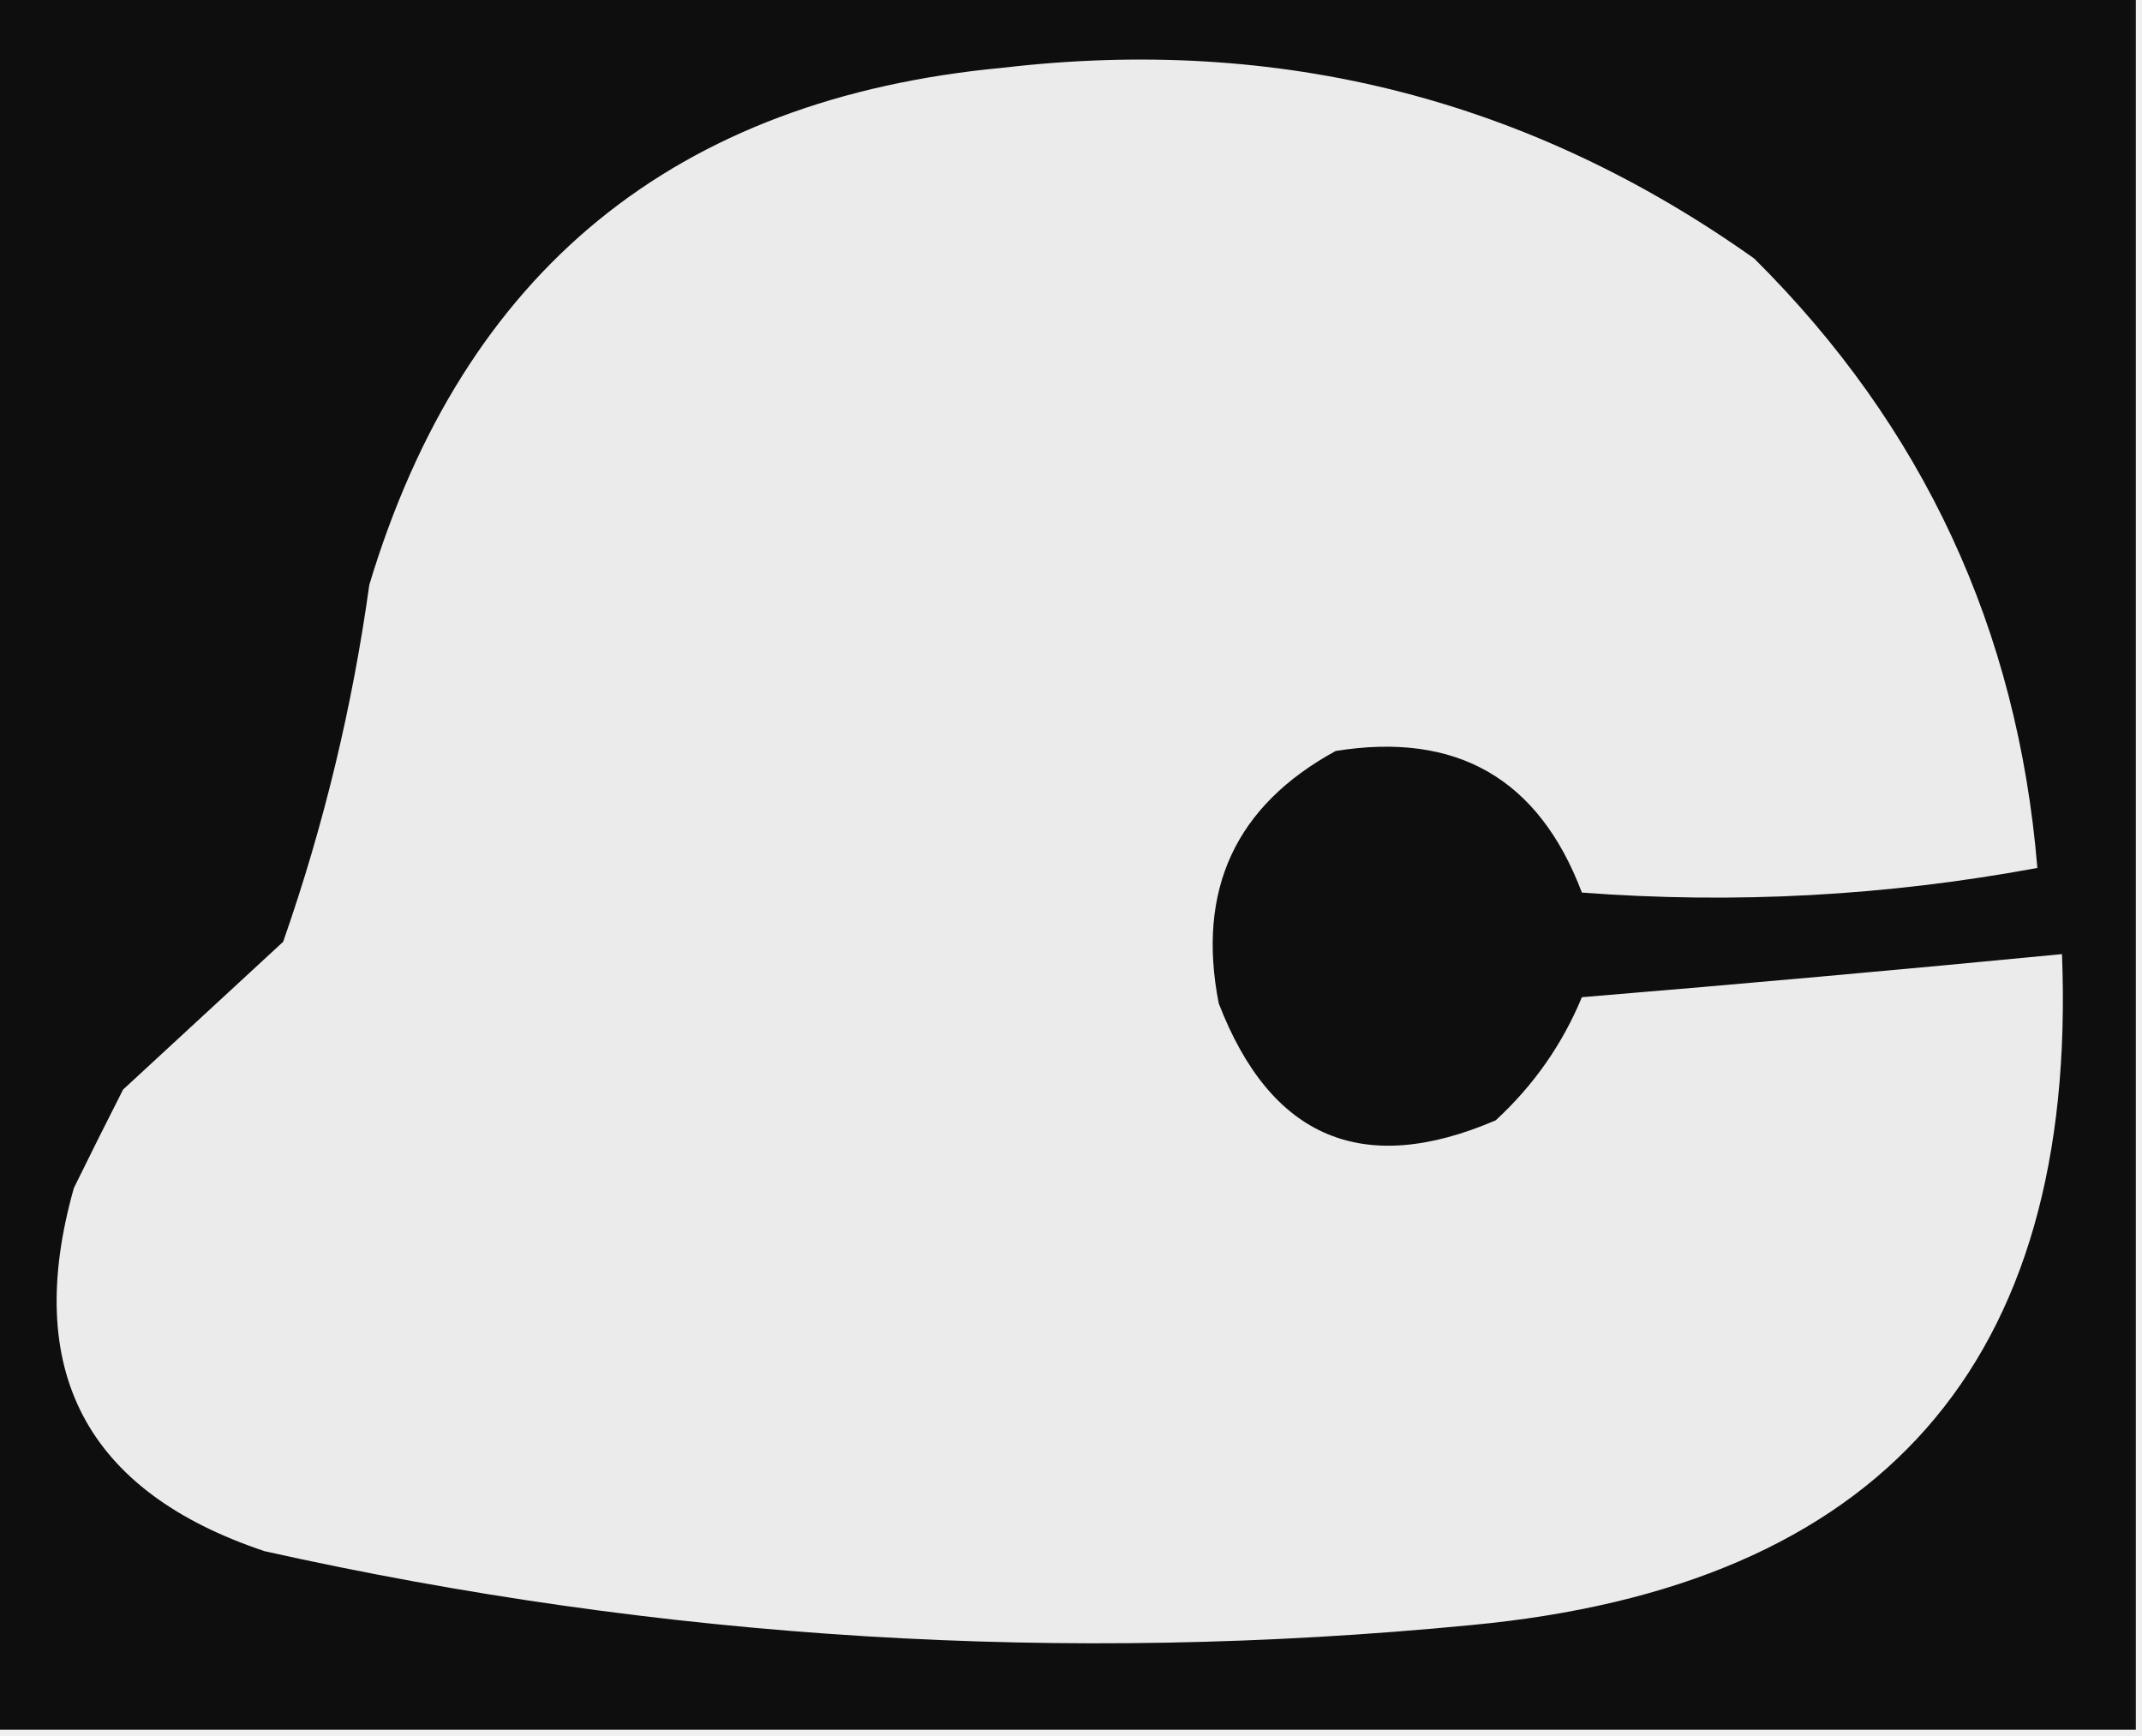
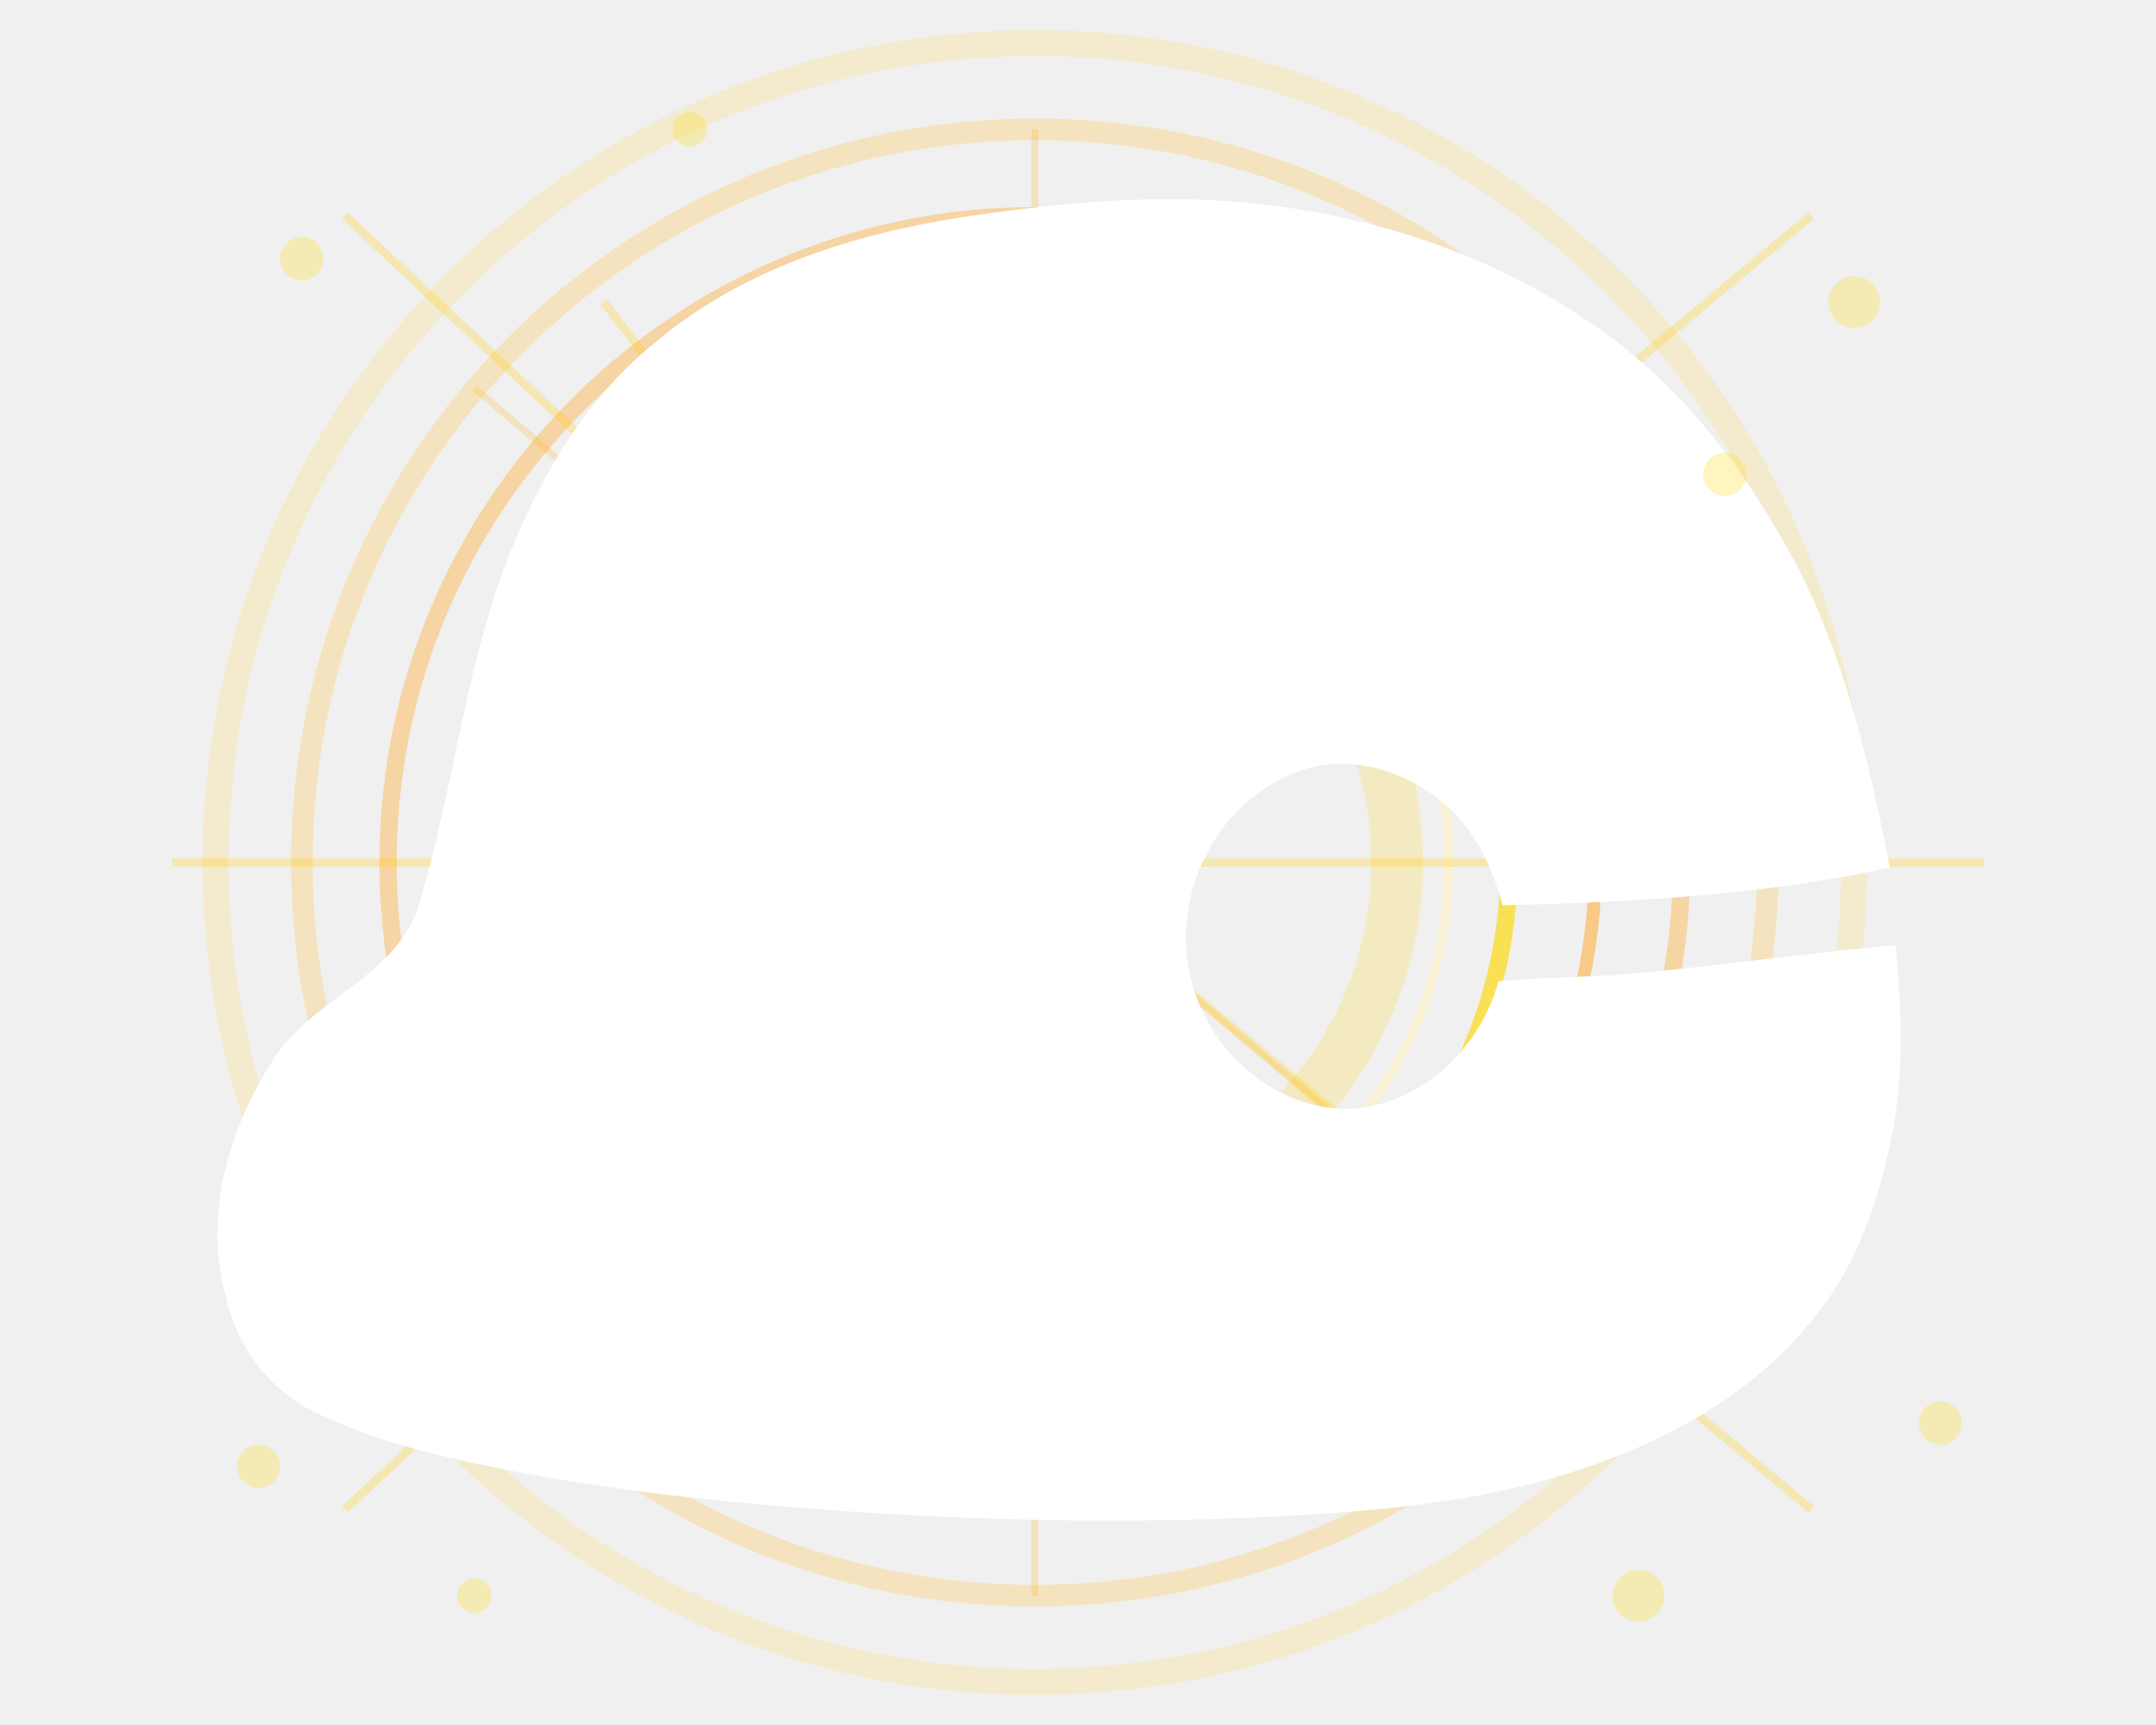
- <svg xmlns="http://www.w3.org/2000/svg" version="1.1" width="174px" height="141px" style="shape-rendering:geometricPrecision; text-rendering:geometricPrecision; image-rendering:optimizeQuality; fill-rule:evenodd; clip-rule:evenodd">
-   <g>
-     <path style="opacity:1" fill="#0e0e0e" d="M -0.5,-0.5 C 57.5,-0.5 115.5,-0.5 173.5,-0.5C 173.5,46.5 173.5,93.5 173.5,140.5C 115.5,140.5 57.5,140.5 -0.5,140.5C -0.5,93.5 -0.5,46.5 -0.5,-0.5 Z" />
+ <svg xmlns="http://www.w3.org/2000/svg" viewBox="0 0 250 200">
+   <style>
+     /* 神圣光晕呼吸动画 - 控制在画布内 */
+     @keyframes divinePulse {
+       0% { opacity: 0.3; transform: scale(0.95); }
+       50% { opacity: 1; transform: scale(1.1); }
+       100% { opacity: 0.3; transform: scale(0.95); }
+     }
+     .divine-glow {
+       animation: divinePulse 4s infinite ease-in-out;
+       transform-origin: center;
+     }
+   </style>
+   <g class="divine-glow">
+     <circle cx="120" cy="100" r="95" fill="none" stroke="#ffd966" stroke-width="3" stroke-opacity="0.25" />
+     <circle cx="120" cy="100" r="85" fill="none" stroke="#ffcc66" stroke-width="2.5" stroke-opacity="0.35" />
+     <circle cx="120" cy="100" r="75" fill="none" stroke="#ffb347" stroke-width="2" stroke-opacity="0.45" />
+     <circle cx="120" cy="100" r="65" fill="none" stroke="#ffaa33" stroke-width="1.5" stroke-opacity="0.55" />
+     <circle cx="120" cy="100" r="55" fill="none" stroke="#ffd700" stroke-width="2" stroke-opacity="0.65" />
+     <circle cx="120" cy="100" r="48" fill="none" stroke="#fff2cc" stroke-width="1" stroke-opacity="0.75" />
+     <circle cx="120" cy="100" r="42" fill="none" stroke="#ffdd55" stroke-width="6" stroke-opacity="0.3" />
  </g>
-   <g>
-     <path style="opacity:1" fill="#ebebeb" d="M 81.5,5.5 C 103.925,2.88 124.259,8.046 142.5,21C 156.237,34.643 163.904,51.143 165.5,70.5C 153.243,72.772 140.909,73.438 128.5,72.5C 125.002,63.249 118.335,59.415 108.5,61C 100.364,65.442 97.198,72.275 99,81.5C 103.229,92.464 110.729,95.631 121.5,91C 124.584,88.157 126.917,84.824 128.5,81C 141.516,79.923 154.516,78.756 167.5,77.5C 168.801,110.708 152.801,128.875 119.5,132C 86.501,135.205 53.834,133.205 21.5,126C 6.99,121.149 1.823,111.315 6,96.5C 7.299,93.853 8.632,91.186 10,88.5C 14.333,84.5 18.667,80.5 23,76.5C 26.293,67.085 28.626,57.419 30,47.5C 37.688,21.987 54.854,7.987 81.5,5.5 Z" />
+   <g stroke="#ffcc00" stroke-width="1" stroke-opacity="0.25">
+     <line x1="120" y1="100" x2="40" y2="25" />
+     <line x1="120" y1="100" x2="210" y2="25" />
+     <line x1="120" y1="100" x2="40" y2="175" />
+     <line x1="120" y1="100" x2="210" y2="175" />
+     <line x1="120" y1="100" x2="20" y2="100" />
+     <line x1="120" y1="100" x2="230" y2="100" />
+     <line x1="120" y1="100" x2="70" y2="35" />
+     <line x1="120" y1="100" x2="170" y2="35" />
+     <line x1="120" y1="100" x2="70" y2="165" />
+     <line x1="120" y1="100" x2="170" y2="165" />
+   </g>
+   <g stroke="#ffaa00" stroke-width="0.8" stroke-opacity="0.2">
+     <line x1="120" y1="100" x2="55" y2="45" />
+     <line x1="120" y1="100" x2="185" y2="45" />
+     <line x1="120" y1="100" x2="55" y2="155" />
+     <line x1="120" y1="100" x2="185" y2="155" />
+     <line x1="120" y1="100" x2="120" y2="15" />
+     <line x1="120" y1="100" x2="120" y2="185" />
+   </g>
+   <g transform="translate(120, 100) scale(0.8) translate(-120, -100)">
+     <path fill="white" opacity="1.00" d=" M 109.12 6.53 C 124.09 4.27 139.37 2.82 154.47 4.79 C 173.07 7.14 191.38 14.02 206.02 25.89 C 217.01 34.77 225.17 46.63 231.55 59.13 C 237.81 72.25 241.16 86.53 243.92 100.74 C 225.49 104.75 206.58 105.76 187.77 106.20 C 186.21 100.02 183.12 93.94 177.74 90.25 C 172.00 85.96 163.98 84.19 157.26 87.18 C 145.99 91.69 139.62 105.22 142.63 116.85 C 145.12 127.39 154.97 136.11 166.05 135.69 C 176.18 134.97 184.61 126.81 187.19 117.22 C 192.74 116.73 198.32 116.63 203.89 116.32 C 217.57 115.26 231.14 113.14 244.82 111.98 C 245.52 121.28 246.13 130.75 244.11 139.94 C 242.32 149.02 239.23 158.07 233.39 165.39 C 224.88 176.55 212.15 183.64 199.01 187.98 C 187.42 191.86 175.20 193.41 163.05 194.29 C 140.40 195.87 117.64 195.62 94.99 194.19 C 74.79 192.81 54.55 190.78 34.79 186.17 C 27.91 184.54 21.07 182.47 14.77 179.21 C 8.58 175.93 4.23 169.71 2.72 162.92 C -0.48 151.41 3.00 139.09 9.20 129.21 C 14.61 119.75 27.61 116.88 30.81 105.83 C 35.50 90.01 37.28 73.40 42.87 57.82 C 47.56 45.36 54.34 33.26 64.82 24.75 C 77.25 14.19 93.24 9.04 109.12 6.53 Z" />
+   </g>
+   <g fill="gold" opacity="0.25">
+     <circle cx="35" cy="30" r="2.5" />
+     <circle cx="215" cy="35" r="3" />
+     <circle cx="225" cy="165" r="2.5" />
+     <circle cx="30" cy="170" r="2.5" />
+     <circle cx="80" cy="15" r="2" />
+     <circle cx="200" cy="55" r="2.5" />
+     <circle cx="190" cy="185" r="3" />
+     <circle cx="55" cy="185" r="2" />
  </g>
</svg>
